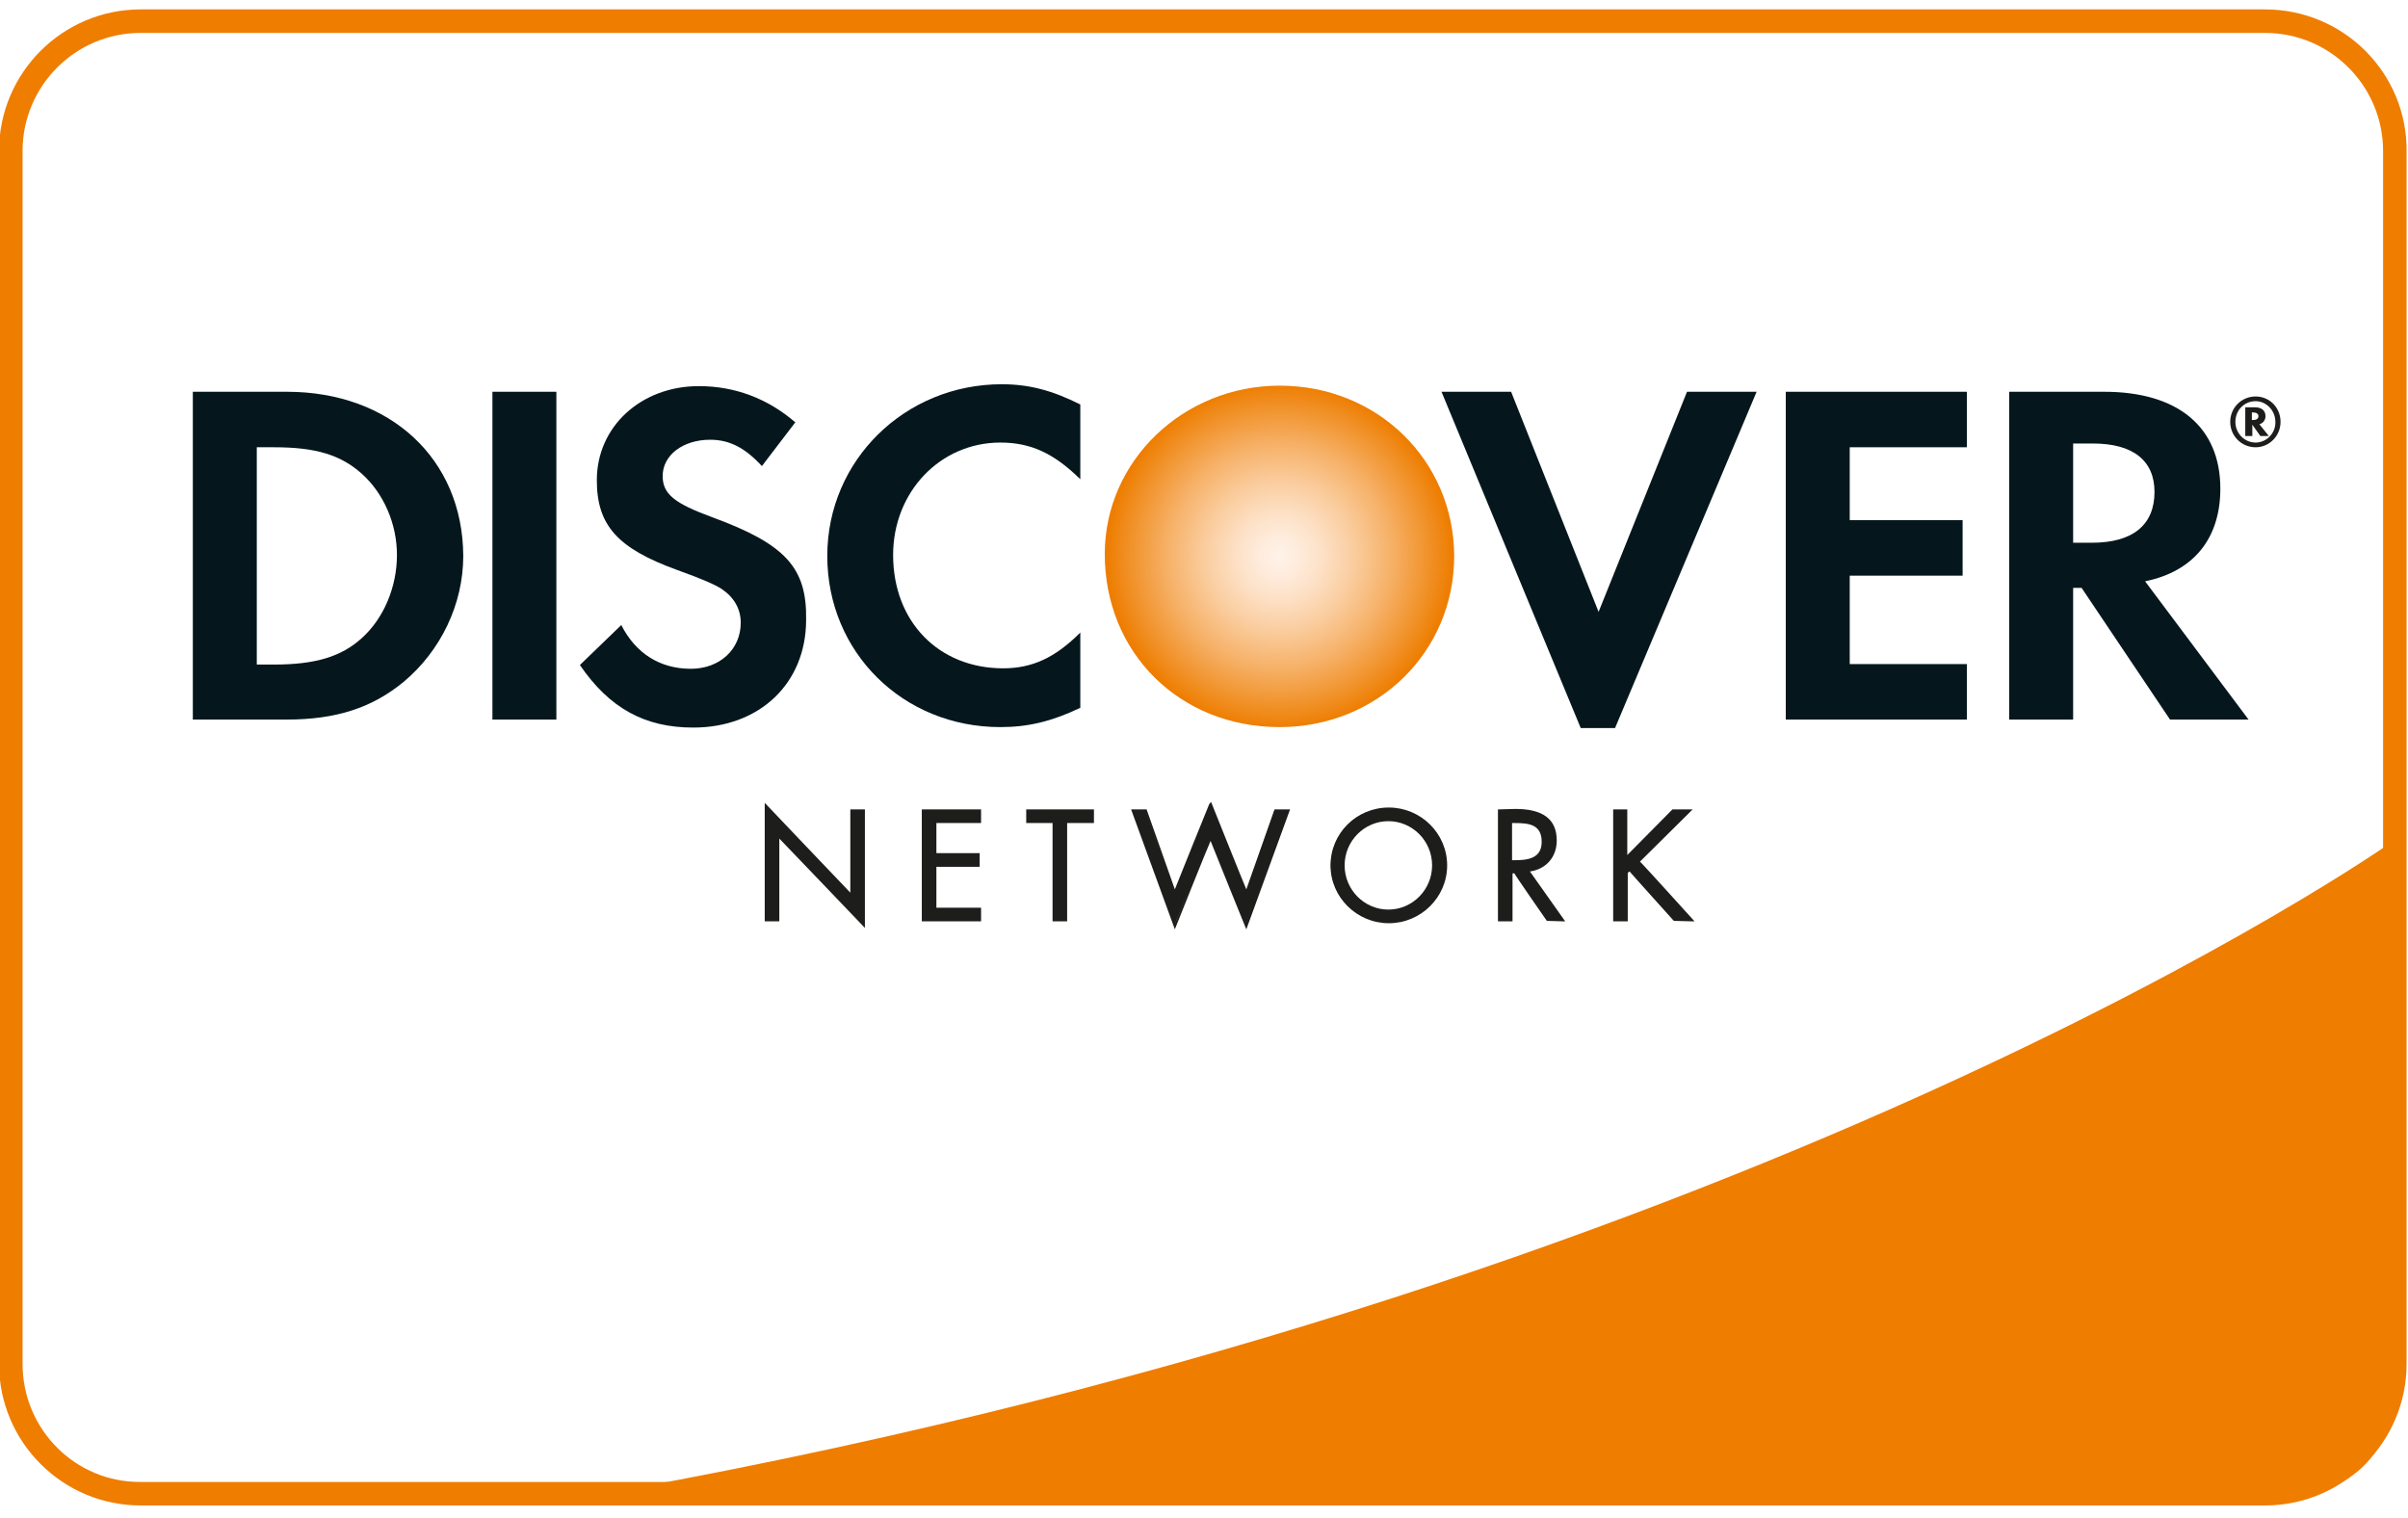
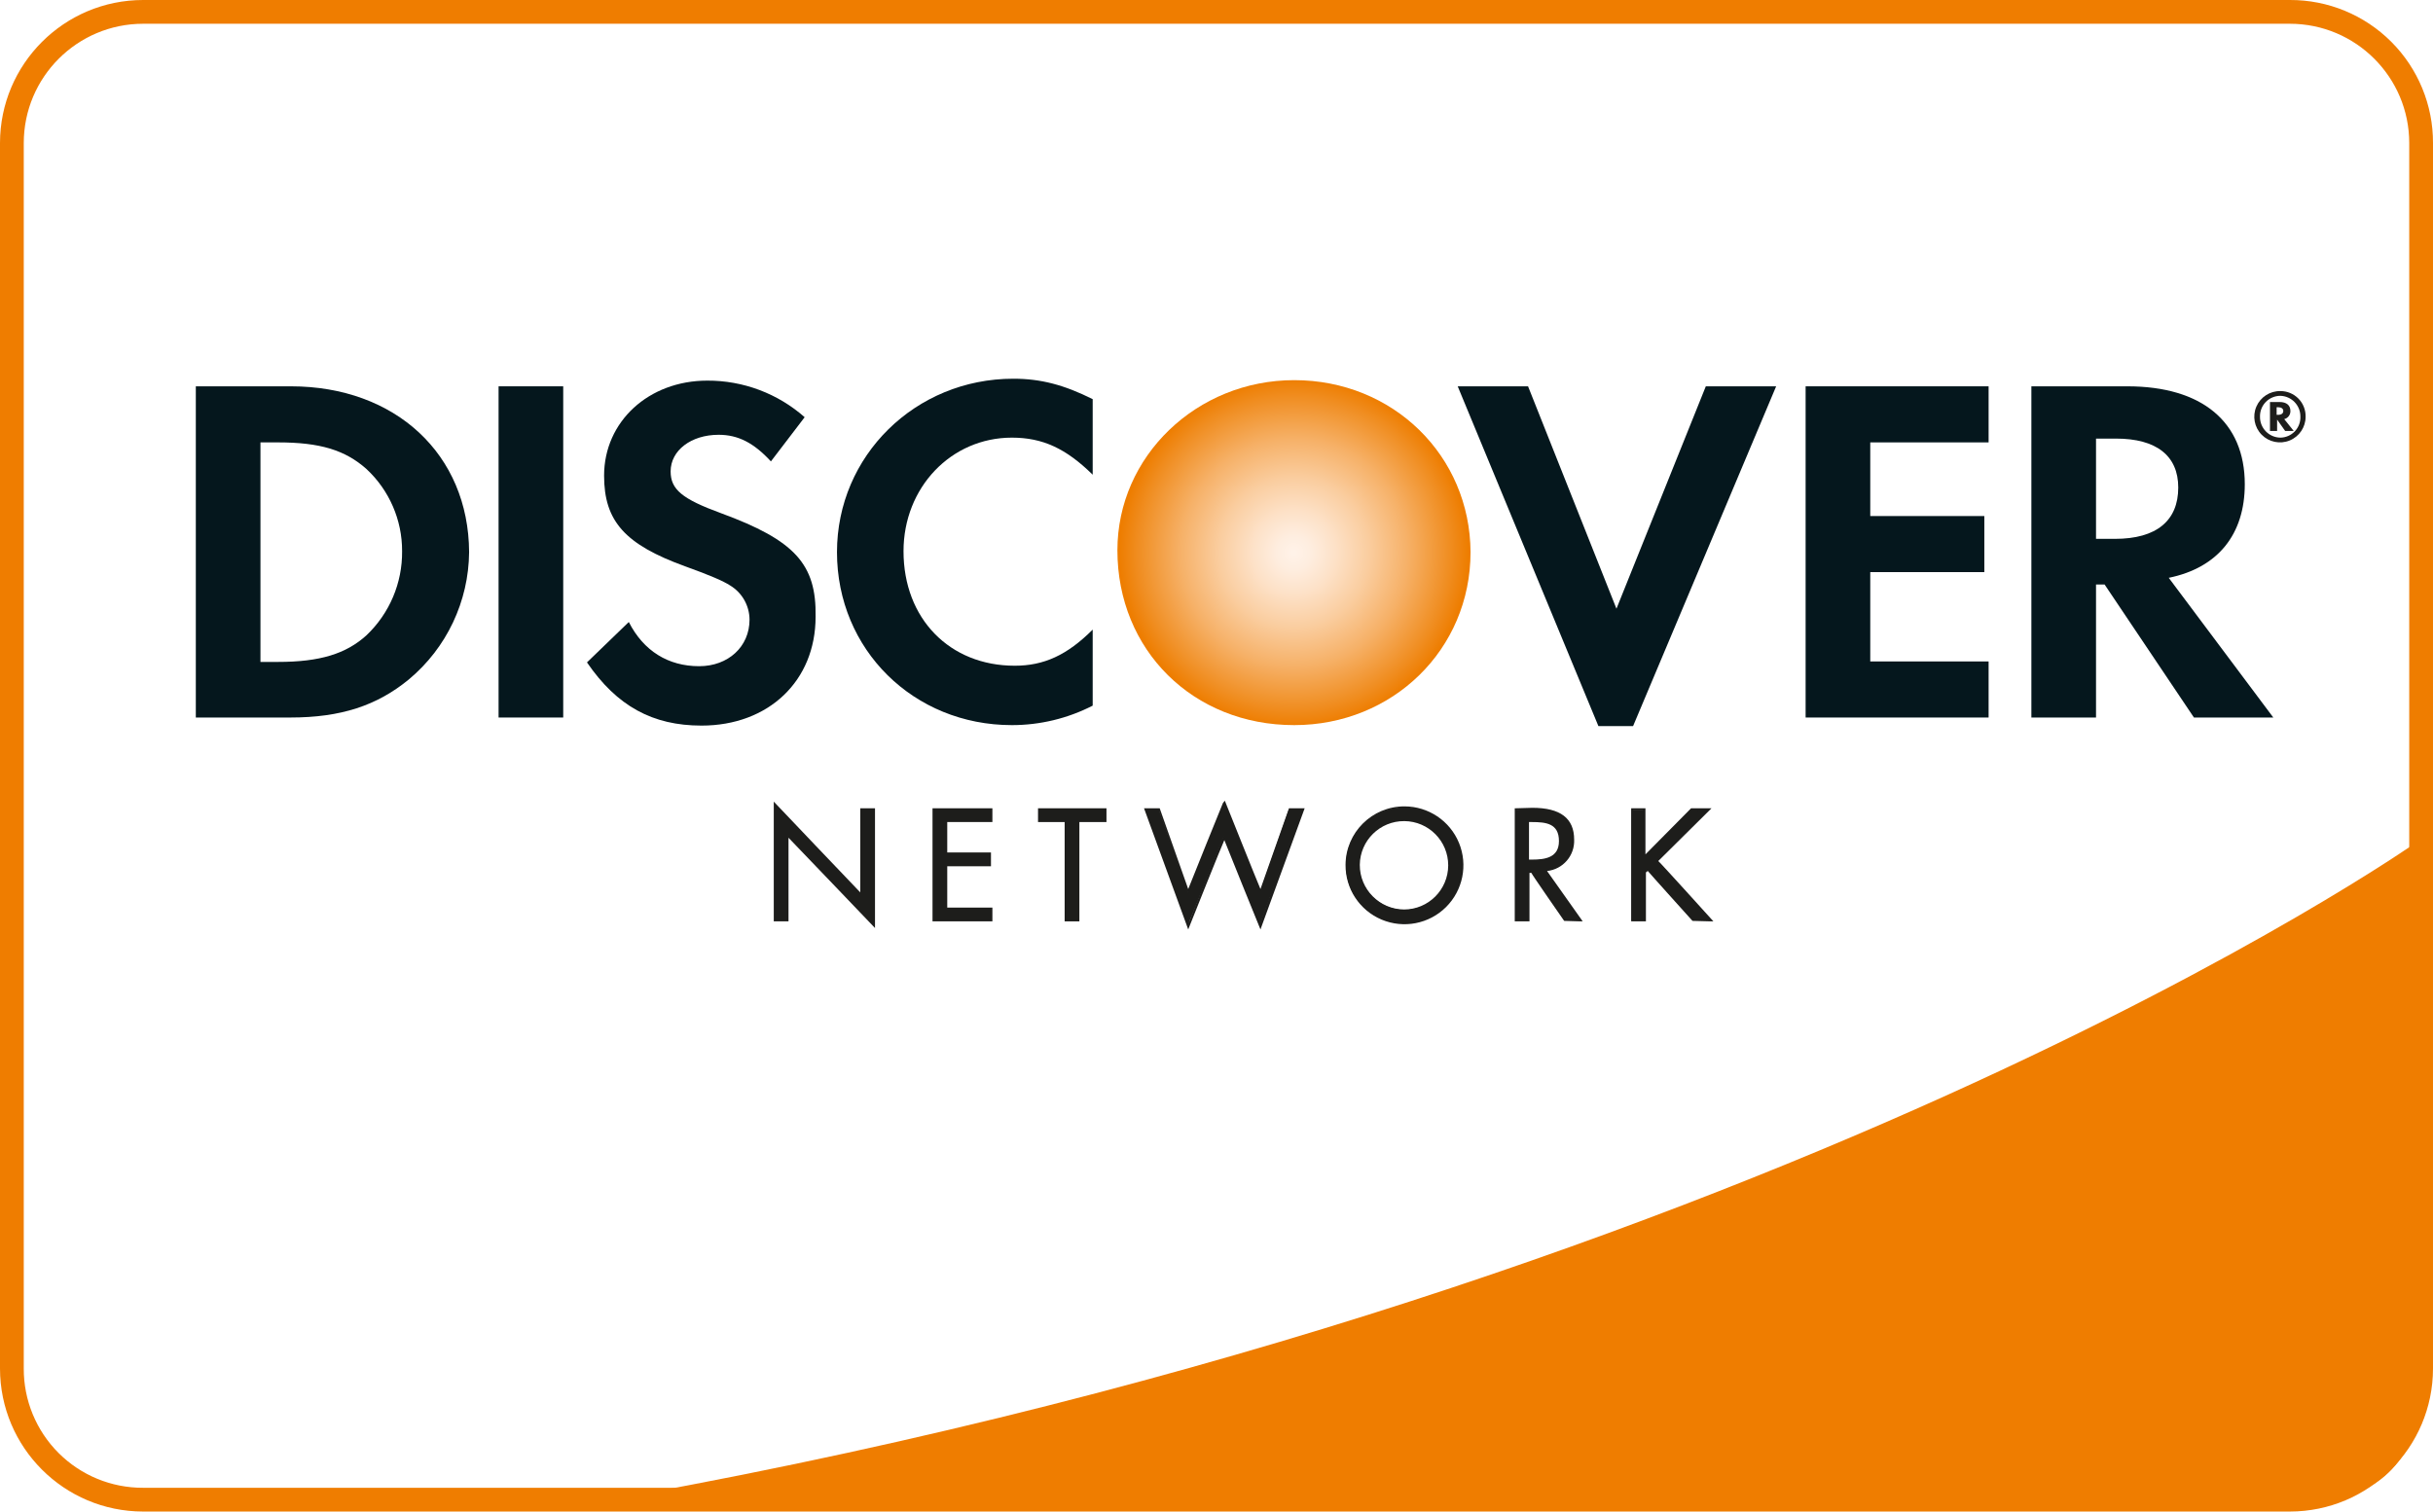
- <svg xmlns="http://www.w3.org/2000/svg" version="1.1" id="Layer_1" x="0px" y="0px" viewBox="0 0 512 322.7" style="enable-background:new 0 0 512 322.7;" xml:space="preserve">
-   <style type="text/css">
- 	.st0{fill:#EF7D00;}
- 	.st1{fill:#E12723;}
- 	.st2{fill:url(#SVGID_1_);}
- 	.st3{fill:#05171D;}
- 	.st4{fill:#1D1D1B;}
- </style>
-   <g>
-     <g>
-       <path class="st0" d="M481.6,7c13.9,0,25.1,11.3,25.1,25.1V290c0,13.9-11.3,25.1-25.1,25.1H29.9C16,315.2,4.8,303.9,4.8,290V32.1    C4.8,18.3,16,7,29.9,7L481.6,7 M481.6,2H29.9C13.3,2-0.2,15.5-0.2,32.1V290c0,16.6,13.5,30.1,30.1,30.1h451.7    c16.6,0,30.1-13.5,30.1-30.1V32.1C511.8,15.5,498.3,2,481.6,2L481.6,2z" />
-     </g>
-     <g>
-       <path class="st0" d="M508.3,300.9V179.2c0,0-136.6,96.4-386.9,139.6H481C496.3,318.3,505.3,313.3,508.3,300.9z" />
-       <path class="st1" d="M460.3,279.2" />
-       <radialGradient id="SVGID_1_" cx="265.596" cy="691.407" r="36.718" gradientTransform="matrix(1 0 0 -1 6.416 809.687)" gradientUnits="userSpaceOnUse">
-         <stop offset="5.600000e-03" style="stop-color:#FFF2E8" />
-         <stop offset="9.610000e-02" style="stop-color:#FEEDDF" />
-         <stop offset="0.244" style="stop-color:#FDE1C7" />
-         <stop offset="0.43" style="stop-color:#FACD9F" />
-         <stop offset="0.648" style="stop-color:#F6B168" />
-         <stop offset="0.89" style="stop-color:#F08E22" />
-         <stop offset="1" style="stop-color:#EE7D00" />
-       </radialGradient>
-       <path class="st2" d="M272.1,82c-20.5,0-37.2,16-37.2,35.8c0,21,15.9,36.8,37.2,36.8c20.7,0,37.1-15.9,37.1-36.4    C309.1,97.9,292.9,82,272.1,82z" />
-       <path class="st3" d="M61,83.3H41V153h19.9c10.6,0,18.2-2.5,24.9-8c7.9-6.6,12.7-16.5,12.7-26.8C98.4,97.6,83,83.3,61,83.3z     M76.9,135.7c-4.3,3.9-9.8,5.6-18.6,5.6h-3.7V95.1h3.7c8.8,0,14.1,1.6,18.6,5.6c4.7,4.2,7.5,10.7,7.5,17.3    C84.4,124.8,81.6,131.5,76.9,135.7z" />
-       <rect x="104.7" y="83.3" class="st3" width="13.6" height="69.7" />
-       <path class="st3" d="M151.5,110c-8.2-3-10.6-5-10.6-8.8c0-4.4,4.3-7.7,10.1-7.7c4.1,0,7.4,1.7,11,5.6l7.1-9.3    c-5.9-5.1-12.9-7.7-20.5-7.7c-12.3,0-21.7,8.6-21.7,20c0,9.6,4.4,14.5,17.1,19.1c5.3,1.9,8,3.1,9.4,4c2.7,1.8,4.1,4.3,4.1,7.2    c0,5.7-4.5,9.8-10.6,9.8c-6.5,0-11.7-3.2-14.8-9.3l-8.8,8.5c6.3,9.2,13.8,13.3,24.1,13.3c14.1,0,24-9.4,24-22.9    C171.6,120.7,167,115.7,151.5,110z" />
-       <path class="st3" d="M175.9,118.2c0,20.5,16.1,36.4,36.8,36.4c5.9,0,10.9-1.2,17-4.1v-16c-5.4,5.4-10.3,7.6-16.4,7.6    c-13.7,0-23.4-9.9-23.4-24.1c0-13.4,10-23.9,22.8-23.9c6.5,0,11.4,2.3,17,7.8V86c-6-3-10.9-4.3-16.7-4.3    C192.4,81.7,175.9,97.9,175.9,118.2z" />
-       <polygon class="st3" points="339.9,130.1 321.3,83.3 306.5,83.3 336.1,154.8 343.4,154.8 373.5,83.3 358.7,83.3   " />
-       <polygon class="st3" points="379.7,153 418.2,153 418.2,141.2 393.3,141.2 393.3,122.4 417.3,122.4 417.3,110.6 393.3,110.6     393.3,95.1 418.2,95.1 418.2,83.3 379.7,83.3   " />
-       <path class="st3" d="M472.1,103.9c0-13.1-9-20.6-24.7-20.6h-20.2V153h13.6v-28h1.8l18.8,28h16.7l-22-29.4    C466.4,121.5,472.1,114.5,472.1,103.9z M444.8,115.4h-4V94.3h4.2c8.5,0,13.1,3.6,13.1,10.3C458.1,111.6,453.5,115.4,444.8,115.4z" />
-       <path class="st4" d="M481.7,88.5c0-1.2-0.8-1.9-2.3-1.9h-2v6.1h1.5v-2.4l1.7,2.4h1.8l-2-2.5C481.2,90,481.7,89.3,481.7,88.5z     M479.1,89.3h-0.3v-1.6h0.3c0.7,0,1.1,0.3,1.1,0.8C480.2,89,479.8,89.3,479.1,89.3z" />
-       <path class="st4" d="M479.6,84.3c-3,0-5.4,2.4-5.4,5.4c0,3,2.4,5.4,5.4,5.4c2.9,0,5.3-2.4,5.3-5.4    C484.9,86.7,482.6,84.3,479.6,84.3z M479.6,94.1c-2.4,0-4.3-2-4.3-4.4c0-2.5,1.9-4.4,4.3-4.4c2.3,0,4.2,2,4.2,4.4    C483.9,92.1,481.9,94.1,479.6,94.1z" />
-       <path class="st4" d="M162.9,171.3l18.2,19.1v-18.1h2.6v24.4l-18.2-19v18h-2.6V171.3z" />
-       <path class="st4" d="M162.6,171.3v24.6h3.1c0,0,0-16.5,0-17.6c0.8,0.8,18.2,19,18.2,19v-25.2h-3.1c0,0,0,16.6,0,17.7    c-0.8-0.8-18.2-19.1-18.2-19.1L162.6,171.3L162.6,171.3z M163.1,171.9c0.8,0.8,18.2,19.1,18.2,19.1s0-18,0-18.4c0.3,0,1.7,0,2.1,0    c0,0.5,0,22.4,0,23.5c-0.8-0.8-18.2-19-18.2-19s0,17.9,0,18.3c-0.4,0-1.8,0-2.1,0C163.1,194.9,163.1,173.1,163.1,171.9z" />
-       <path class="st4" d="M196.3,172.3h12.1v2.4h-9.5v6.9h9.2v2.4h-9.2v9.2h9.5v2.4h-12.1V172.3z" />
-       <path class="st4" d="M208.4,172.1H196v23.8h12.6V193c0,0-9,0-9.5,0c0-0.5,0-8.2,0-8.7c0.5,0,9.2,0,9.2,0v-2.9c0,0-8.8,0-9.2,0    c0-0.5,0-6,0-6.4c0.5,0,9.5,0,9.5,0v-2.9L208.4,172.1L208.4,172.1z M208.1,172.6c0,0.3,0,1.6,0,1.9c-0.5,0-9.5,0-9.5,0v7.4    c0,0,8.8,0,9.2,0c0,0.3,0,1.6,0,1.9c-0.5,0-9.2,0-9.2,0v9.6c0,0,9,0,9.5,0c0,0.4,0,1.6,0,1.9c-0.5,0-11.1,0-11.6,0    c0-0.5,0-22.4,0-22.9C197,172.6,207.7,172.6,208.1,172.6z" />
-       <path class="st4" d="M226.7,195.7h-2.6v-20.9h-5.6v-2.4h13.9v2.4h-5.7L226.7,195.7L226.7,195.7z" />
-       <path class="st4" d="M232.4,172.1h-14.2v2.9c0,0,5.2,0,5.6,0c0,0.5,0,20.9,0,20.9h3.1c0,0,0-20.4,0-20.9c0.4,0,5.7,0,5.7,0v-2.9    H232.4z M232.2,172.6c0,0.3,0,1.6,0,1.9c-0.4,0-5.7,0-5.7,0s0,20.4,0,20.9c-0.4,0-1.7,0-2.1,0c0-0.5,0-20.9,0-20.9s-5.2,0-5.6,0    c0-0.3,0-1.6,0-1.9C219.2,172.6,231.7,172.6,232.2,172.6z" />
-       <path class="st4" d="M249.8,189.8l7.6-18.7l7.5,18.7l6.1-17.5h2.8l-9,24.5l-7.5-18.8l-7.6,18.8l-8.9-24.5h2.8L249.8,189.8z" />
-       <path class="st4" d="M257.1,171c0,0-6.9,17-7.3,18.1c-0.4-1.1-6-17-6-17h-3.3l9.3,25.5c0,0,7.1-17.8,7.6-18.8    c0.4,1.1,7.6,18.8,7.6,18.8l9.3-25.5h-3.3c0,0-5.6,15.9-6,17c-0.5-1.1-7.5-18.6-7.5-18.6L257.1,171z M250,189.9    c0,0,6.9-17.1,7.3-18.1c0.4,1,7.6,18.7,7.6,18.7s6.2-17.6,6.3-17.9c0.3,0,1.8,0,2.3,0c-0.2,0.6-8.2,22.5-8.6,23.6    c-0.4-1.1-7.5-18.8-7.5-18.8s-7.1,17.6-7.5,18.8c-0.4-1.1-8.4-23-8.6-23.6c0.5,0,2,0,2.3,0c0.1,0.3,6.3,17.9,6.3,17.9L250,189.9z" />
-       <path class="st4" d="M307.4,184c0,6.7-5.5,12-12.2,12c-6.7,0-12.2-5.3-12.2-12c0-6.7,5.5-12.1,12.2-12.1    C301.9,171.9,307.4,177.3,307.4,184z M285.7,184c0,5.3,4.3,9.6,9.6,9.6c5.3,0,9.6-4.4,9.6-9.6c0-5.3-4.2-9.7-9.6-9.7    C289.9,174.3,285.7,178.7,285.7,184z" />
-       <path class="st4" d="M282.9,184c0,6.8,5.6,12.3,12.4,12.3c6.8,0,12.4-5.5,12.4-12.3c0-6.8-5.6-12.3-12.4-12.3    C288.4,171.7,282.9,177.2,282.9,184z M283.3,184c0-6.5,5.3-11.8,11.9-11.8c6.6,0,11.9,5.3,11.9,11.8c0,6.5-5.4,11.8-11.9,11.8    C288.7,195.8,283.3,190.5,283.3,184z" />
-       <path class="st4" d="M285.5,184c0,5.5,4.4,9.9,9.8,9.9c5.4,0,9.8-4.4,9.8-9.9c0-5.5-4.4-9.9-9.8-9.9    C289.9,174.1,285.5,178.5,285.5,184z M285.9,184c0-5.2,4.2-9.4,9.3-9.4s9.3,4.2,9.3,9.4c0,5.2-4.2,9.4-9.3,9.4    S285.9,189.2,285.9,184z" />
-       <path class="st4" d="M321.3,195.7h-2.6v-23.3h3.4c4.4,0,8.5,1.2,8.5,6.4c0,3.6-2.2,6.1-5.8,6.4l7.4,10.5H329l-7-10.2h-0.7    L321.3,195.7L321.3,195.7z M321.3,183.1h0.8c2.9,0,5.9-0.6,5.9-4.2c0-3.8-2.8-4.2-5.9-4.2h-0.8L321.3,183.1L321.3,183.1z" />
-       <path class="st4" d="M318.7,172.1h-0.2v23.8h3.1c0,0,0-9.8,0-10.2c0.2,0,0.4,0,0.4,0l0,0c0,0.2,6.9,10.1,6.9,10.1l3.4,0.1h0.5    c0,0-7.1-10-7.5-10.6c3.4-0.5,5.7-3,5.7-6.6c0-4.5-2.9-6.7-8.8-6.7L318.7,172.1L318.7,172.1z M322.1,172.6c5.6,0,8.3,2,8.3,6.2    c0,3.5-2.2,5.9-5.6,6.2l-0.4,0c0,0,6.9,9.7,7.4,10.4c-0.7,0-2.7,0-2.7,0h0c0-0.2-6.9-10.1-6.9-10.1l-0.8-0.1H321c0,0,0,9.8,0,10.2    c-0.4,0-1.8,0-2.1,0c0-0.5,0-22.4,0-22.9C319.4,172.6,322.1,172.6,322.1,172.6z" />
-       <path class="st4" d="M321.3,174.5H321v8.9h1.1c2.9,0,6.2-0.5,6.2-4.4c0-4.1-3.2-4.5-6.2-4.5H321.3z M322.1,175c3,0,5.7,0.3,5.7,4    c0,3.5-2.9,3.9-5.7,3.9c0,0-0.3,0-0.6,0c0-0.4,0-7.4,0-7.9C321.8,175,322.1,175,322.1,175z" />
-       <path class="st4" d="M355.7,172.3h3.5l-11,10.9l11.3,12.5H356l-9.6-10.7l-0.7,0.6v10.1h-2.6v-23.3h2.6v10L355.7,172.3z" />
-       <path class="st4" d="M359.2,172.1h-3.6c0,0-8.8,8.9-9.6,9.7c0-1.1,0-9.7,0-9.7H343v23.8h3.1c0,0,0-10.2,0-10.3    c0,0,0.2-0.2,0.4-0.3c0.3,0.4,9.4,10.5,9.4,10.5l3.8,0.1h0.6c0,0-11.2-12.4-11.6-12.7c0.3-0.3,11.2-11.1,11.2-11.1L359.2,172.1    L359.2,172.1z M358.6,172.6c-0.8,0.8-10.7,10.6-10.7,10.6s10.4,11.5,11.1,12.2c-0.8,0-3,0-3,0l0,0c0-0.1-9.4-10.6-9.4-10.6    l-0.2-0.2l-0.8,0.8c0,0-0.1,9.5-0.1,10c-0.4,0-1.8,0-2.1,0c0-0.5,0-22.4,0-22.9c0.3,0,1.7,0,2.1,0c0,0.5,0,10.4,0,10.4    s10.1-10.2,10.3-10.4C356,172.6,357.8,172.6,358.6,172.6z" />
-     </g>
-   </g>
+ <svg xmlns="http://www.w3.org/2000/svg" id="Layer_1" data-name="Layer 1" viewBox="0 0 511.9 318.1">
+   <defs>
+     <style>.cls-1{fill:#ef7d00;}.cls-2{fill:#e12723;}.cls-3{fill:url(#radial-gradient);}.cls-4{fill:#05171d;}.cls-5{fill:#1d1d1b;}</style>
+     <radialGradient id="radial-gradient" cx="265.63" cy="388.61" r="36.69" gradientTransform="translate(6.42 -270.31)" gradientUnits="userSpaceOnUse">
+       <stop offset="0.01" stop-color="#fff2e8" />
+       <stop offset="0.1" stop-color="#feeddf" />
+       <stop offset="0.24" stop-color="#fde1c7" />
+       <stop offset="0.43" stop-color="#facd9f" />
+       <stop offset="0.65" stop-color="#f6b168" />
+       <stop offset="0.89" stop-color="#f08e22" />
+       <stop offset="1" stop-color="#ee7d00" />
+     </radialGradient>
+   </defs>
+   <path class="cls-1" d="M481.6,7a25.12,25.12,0,0,1,25.1,25.1V290a25.12,25.12,0,0,1-25.1,25.1H29.9A25,25,0,0,1,4.8,290V32.1A25.12,25.12,0,0,1,29.9,7H481.6m0-5H29.9A30.13,30.13,0,0,0-.2,32.1V290a30.13,30.13,0,0,0,30.1,30.1H481.6A30.13,30.13,0,0,0,511.7,290V32.1A30,30,0,0,0,481.6,2Z" transform="translate(0.2 -2)" />
+   <path class="cls-1" d="M508.3,300.9V179.2S371.7,275.6,121.4,318.8H481C496.3,318.3,505.3,313.3,508.3,300.9Z" transform="translate(0.2 -2)" />
+   <path class="cls-2" d="M460.3,279.2" transform="translate(0.2 -2)" />
+   <path class="cls-3" d="M272.1,82c-20.5,0-37.2,16-37.2,35.8,0,21,15.9,36.8,37.2,36.8,20.7,0,37.1-15.9,37.1-36.4C309.1,97.9,292.9,82,272.1,82Z" transform="translate(0.2 -2)" />
+   <path class="cls-4" d="M61,83.3H41V153H60.9c10.6,0,18.2-2.5,24.9-8a35.24,35.24,0,0,0,12.7-26.8C98.4,97.6,83,83.3,61,83.3Zm15.9,52.4c-4.3,3.9-9.8,5.6-18.6,5.6H54.6V95.1h3.7c8.8,0,14.1,1.6,18.6,5.6A23.49,23.49,0,0,1,84.4,118,24.05,24.05,0,0,1,76.9,135.7Z" transform="translate(0.2 -2)" />
+   <rect class="cls-4" x="104.9" y="81.3" width="13.6" height="69.7" />
+   <path class="cls-4" d="M151.5,110c-8.2-3-10.6-5-10.6-8.8,0-4.4,4.3-7.7,10.1-7.7,4.1,0,7.4,1.7,11,5.6l7.1-9.3a30.76,30.76,0,0,0-20.5-7.7c-12.3,0-21.7,8.6-21.7,20,0,9.6,4.4,14.5,17.1,19.1,5.3,1.9,8,3.1,9.4,4a8.45,8.45,0,0,1,4.1,7.2c0,5.7-4.5,9.8-10.6,9.8-6.5,0-11.7-3.2-14.8-9.3l-8.8,8.5c6.3,9.2,13.8,13.3,24.1,13.3,14.1,0,24-9.4,24-22.9C171.6,120.7,167,115.7,151.5,110Z" transform="translate(0.2 -2)" />
+   <path class="cls-4" d="M175.9,118.2c0,20.5,16.1,36.4,36.8,36.4a37.24,37.24,0,0,0,17-4.1v-16c-5.4,5.4-10.3,7.6-16.4,7.6-13.7,0-23.4-9.9-23.4-24.1,0-13.4,10-23.9,22.8-23.9,6.5,0,11.4,2.3,17,7.8V86c-6-3-10.9-4.3-16.7-4.3C192.4,81.7,175.9,97.9,175.9,118.2Z" transform="translate(0.2 -2)" />
+   <polygon class="cls-4" points="340.1 128.1 321.5 81.3 306.7 81.3 336.3 152.8 343.6 152.8 373.7 81.3 358.9 81.3 340.1 128.1" />
+   <polygon class="cls-4" points="379.9 151 418.4 151 418.4 139.2 393.5 139.2 393.5 120.4 417.5 120.4 417.5 108.6 393.5 108.6 393.5 93.1 418.4 93.1 418.4 81.3 379.9 81.3 379.9 151" />
+   <path class="cls-4" d="M472.1,103.9c0-13.1-9-20.6-24.7-20.6H427.2V153h13.6V125h1.8l18.8,28h16.7l-22-29.4C466.4,121.5,472.1,114.5,472.1,103.9Zm-27.3,11.5h-4V94.3H445c8.5,0,13.1,3.6,13.1,10.3C458.1,111.6,453.5,115.4,444.8,115.4Z" transform="translate(0.2 -2)" />
+   <path class="cls-5" d="M481.7,88.5c0-1.2-.8-1.9-2.3-1.9h-2v6.1h1.5V90.3l1.7,2.4h1.8l-2-2.5A1.71,1.71,0,0,0,481.7,88.5Zm-2.6.8h-.3V87.7h.3c.7,0,1.1.3,1.1.8S479.8,89.3,479.1,89.3Z" transform="translate(0.2 -2)" />
+   <path class="cls-5" d="M479.6,84.3a5.4,5.4,0,1,0,5.3,5.4A5.29,5.29,0,0,0,479.6,84.3Zm0,9.8a4.35,4.35,0,0,1-4.3-4.4,4.29,4.29,0,0,1,4.3-4.4,4.34,4.34,0,0,1,4.2,4.4A4.27,4.27,0,0,1,479.6,94.1Z" transform="translate(0.2 -2)" />
+   <path class="cls-5" d="M162.9,171.3l18.2,19.1V172.3h2.6v24.4l-18.2-19v18h-2.6Z" transform="translate(0.2 -2)" />
+   <path class="cls-5" d="M162.6,171.3v24.6h3.1V178.3c.8.8,18.2,19,18.2,19V172.1h-3.1v17.7c-.8-.8-18.2-19.1-18.2-19.1v.6Zm.5.6c.8.8,18.2,19.1,18.2,19.1V172.6h2.1v23.5c-.8-.8-18.2-19-18.2-19v18.3h-2.1Z" transform="translate(0.2 -2)" />
+   <path class="cls-5" d="M196.3,172.3h12.1v2.4h-9.5v6.9h9.2V184h-9.2v9.2h9.5v2.4H196.3Z" transform="translate(0.2 -2)" />
+   <path class="cls-5" d="M208.4,172.1H196v23.8h12.6V193h-9.5v-8.7h9.2v-2.9h-9.2V175h9.5v-2.9Zm-.3.5v1.9h-9.5v7.4h9.2v1.9h-9.2v9.6h9.5v1.9H196.5V172.4C197,172.6,207.7,172.6,208.1,172.6Z" transform="translate(0.2 -2)" />
+   <path class="cls-5" d="M226.7,195.7h-2.6V174.8h-5.6v-2.4h13.9v2.4h-5.7v20.9Z" transform="translate(0.2 -2)" />
+   <path class="cls-5" d="M232.4,172.1H218.2V175h5.6v20.9h3.1V175h5.7v-2.9Zm-.2.5v1.9h-5.7v20.9h-2.1V174.5h-5.6v-1.9Z" transform="translate(0.2 -2)" />
+   <path class="cls-5" d="M249.8,189.8l7.6-18.7,7.5,18.7,6.1-17.5h2.8l-9,24.5L257.3,178l-7.6,18.8-8.9-24.5h2.8Z" transform="translate(0.2 -2)" />
+   <path class="cls-5" d="M257.1,171s-6.9,17-7.3,18.1c-.4-1.1-6-17-6-17h-3.3l9.3,25.5s7.1-17.8,7.6-18.8c.4,1.1,7.6,18.8,7.6,18.8l9.3-25.5H271s-5.6,15.9-6,17c-.5-1.1-7.5-18.6-7.5-18.6ZM250,189.9l7.3-18.1c.4,1,7.6,18.7,7.6,18.7s6.2-17.6,6.3-17.9h2.3c-.2.6-8.2,22.5-8.6,23.6-.4-1.1-7.5-18.8-7.5-18.8s-7.1,17.6-7.5,18.8c-.4-1.1-8.4-23-8.6-23.6h2.3c.1.3,6.3,17.9,6.3,17.9Z" transform="translate(0.2 -2)" />
+   <path class="cls-5" d="M307.4,184a12.2,12.2,0,1,1-12.2-12.1A12.08,12.08,0,0,1,307.4,184Zm-21.7,0a9.6,9.6,0,1,0,9.6-9.7A9.6,9.6,0,0,0,285.7,184Z" transform="translate(0.2 -2)" />
+   <path class="cls-5" d="M282.9,184a12.4,12.4,0,1,0,12.4-12.3A12.38,12.38,0,0,0,282.9,184Zm.4,0a11.9,11.9,0,1,1,11.9,11.8A11.84,11.84,0,0,1,283.3,184Z" transform="translate(0.2 -2)" />
+   <path class="cls-5" d="M285.5,184a9.8,9.8,0,1,0,9.8-9.9A9.84,9.84,0,0,0,285.5,184Zm.4,0a9.3,9.3,0,1,1,9.3,9.4A9.37,9.37,0,0,1,285.9,184Z" transform="translate(0.2 -2)" />
+   <path class="cls-5" d="M321.3,195.7h-2.6V172.4h3.4c4.4,0,8.5,1.2,8.5,6.4a6,6,0,0,1-5.8,6.4l7.4,10.5H329l-7-10.2h-.7v10.2Zm0-12.6h.8c2.9,0,5.9-.6,5.9-4.2,0-3.8-2.8-4.2-5.9-4.2h-.8v8.4Z" transform="translate(0.2 -2)" />
+   <path class="cls-5" d="M318.7,172.1h-.2v23.8h3.1V185.7h.4c0,.2,6.9,10.1,6.9,10.1l3.4.1h.5s-7.1-10-7.5-10.6a6.37,6.37,0,0,0,5.7-6.6c0-4.5-2.9-6.7-8.8-6.7l-3.5.1Zm3.4.5c5.6,0,8.3,2,8.3,6.2a5.86,5.86,0,0,1-5.6,6.2h-.4l7.4,10.4h-2.7c0-.2-6.9-10.1-6.9-10.1l-.8-.1H321v10.2h-2.1V172.5C319.4,172.6,322.1,172.6,322.1,172.6Z" transform="translate(0.2 -2)" />
+   <path class="cls-5" d="M321.3,174.5H321v8.9h1.1c2.9,0,6.2-.5,6.2-4.4,0-4.1-3.2-4.5-6.2-4.5Zm.8.5c3,0,5.7.3,5.7,4,0,3.5-2.9,3.9-5.7,3.9h-.6V175Z" transform="translate(0.2 -2)" />
+   <path class="cls-5" d="M355.7,172.3h3.5l-11,10.9,11.3,12.5H356L346.4,185l-.7.6v10.1h-2.6V172.4h2.6v10Z" transform="translate(0.2 -2)" />
+   <path class="cls-5" d="M359.2,172.1h-3.6l-9.6,9.7v-9.7h-3v23.8h3.1V185.6a1.87,1.87,0,0,1,.4-.3c.3.4,9.4,10.5,9.4,10.5l3.8.1h.6s-11.2-12.4-11.6-12.7l11.2-11.1Zm-.6.5-10.7,10.6s10.4,11.5,11.1,12.2h-3c0-.1-9.4-10.6-9.4-10.6l-.2-.2-.8.8s-.1,9.5-.1,10h-2.1V172.5h2.1v10.4l10.3-10.4A21,21,0,0,0,358.6,172.6Z" transform="translate(0.2 -2)" />
</svg>
